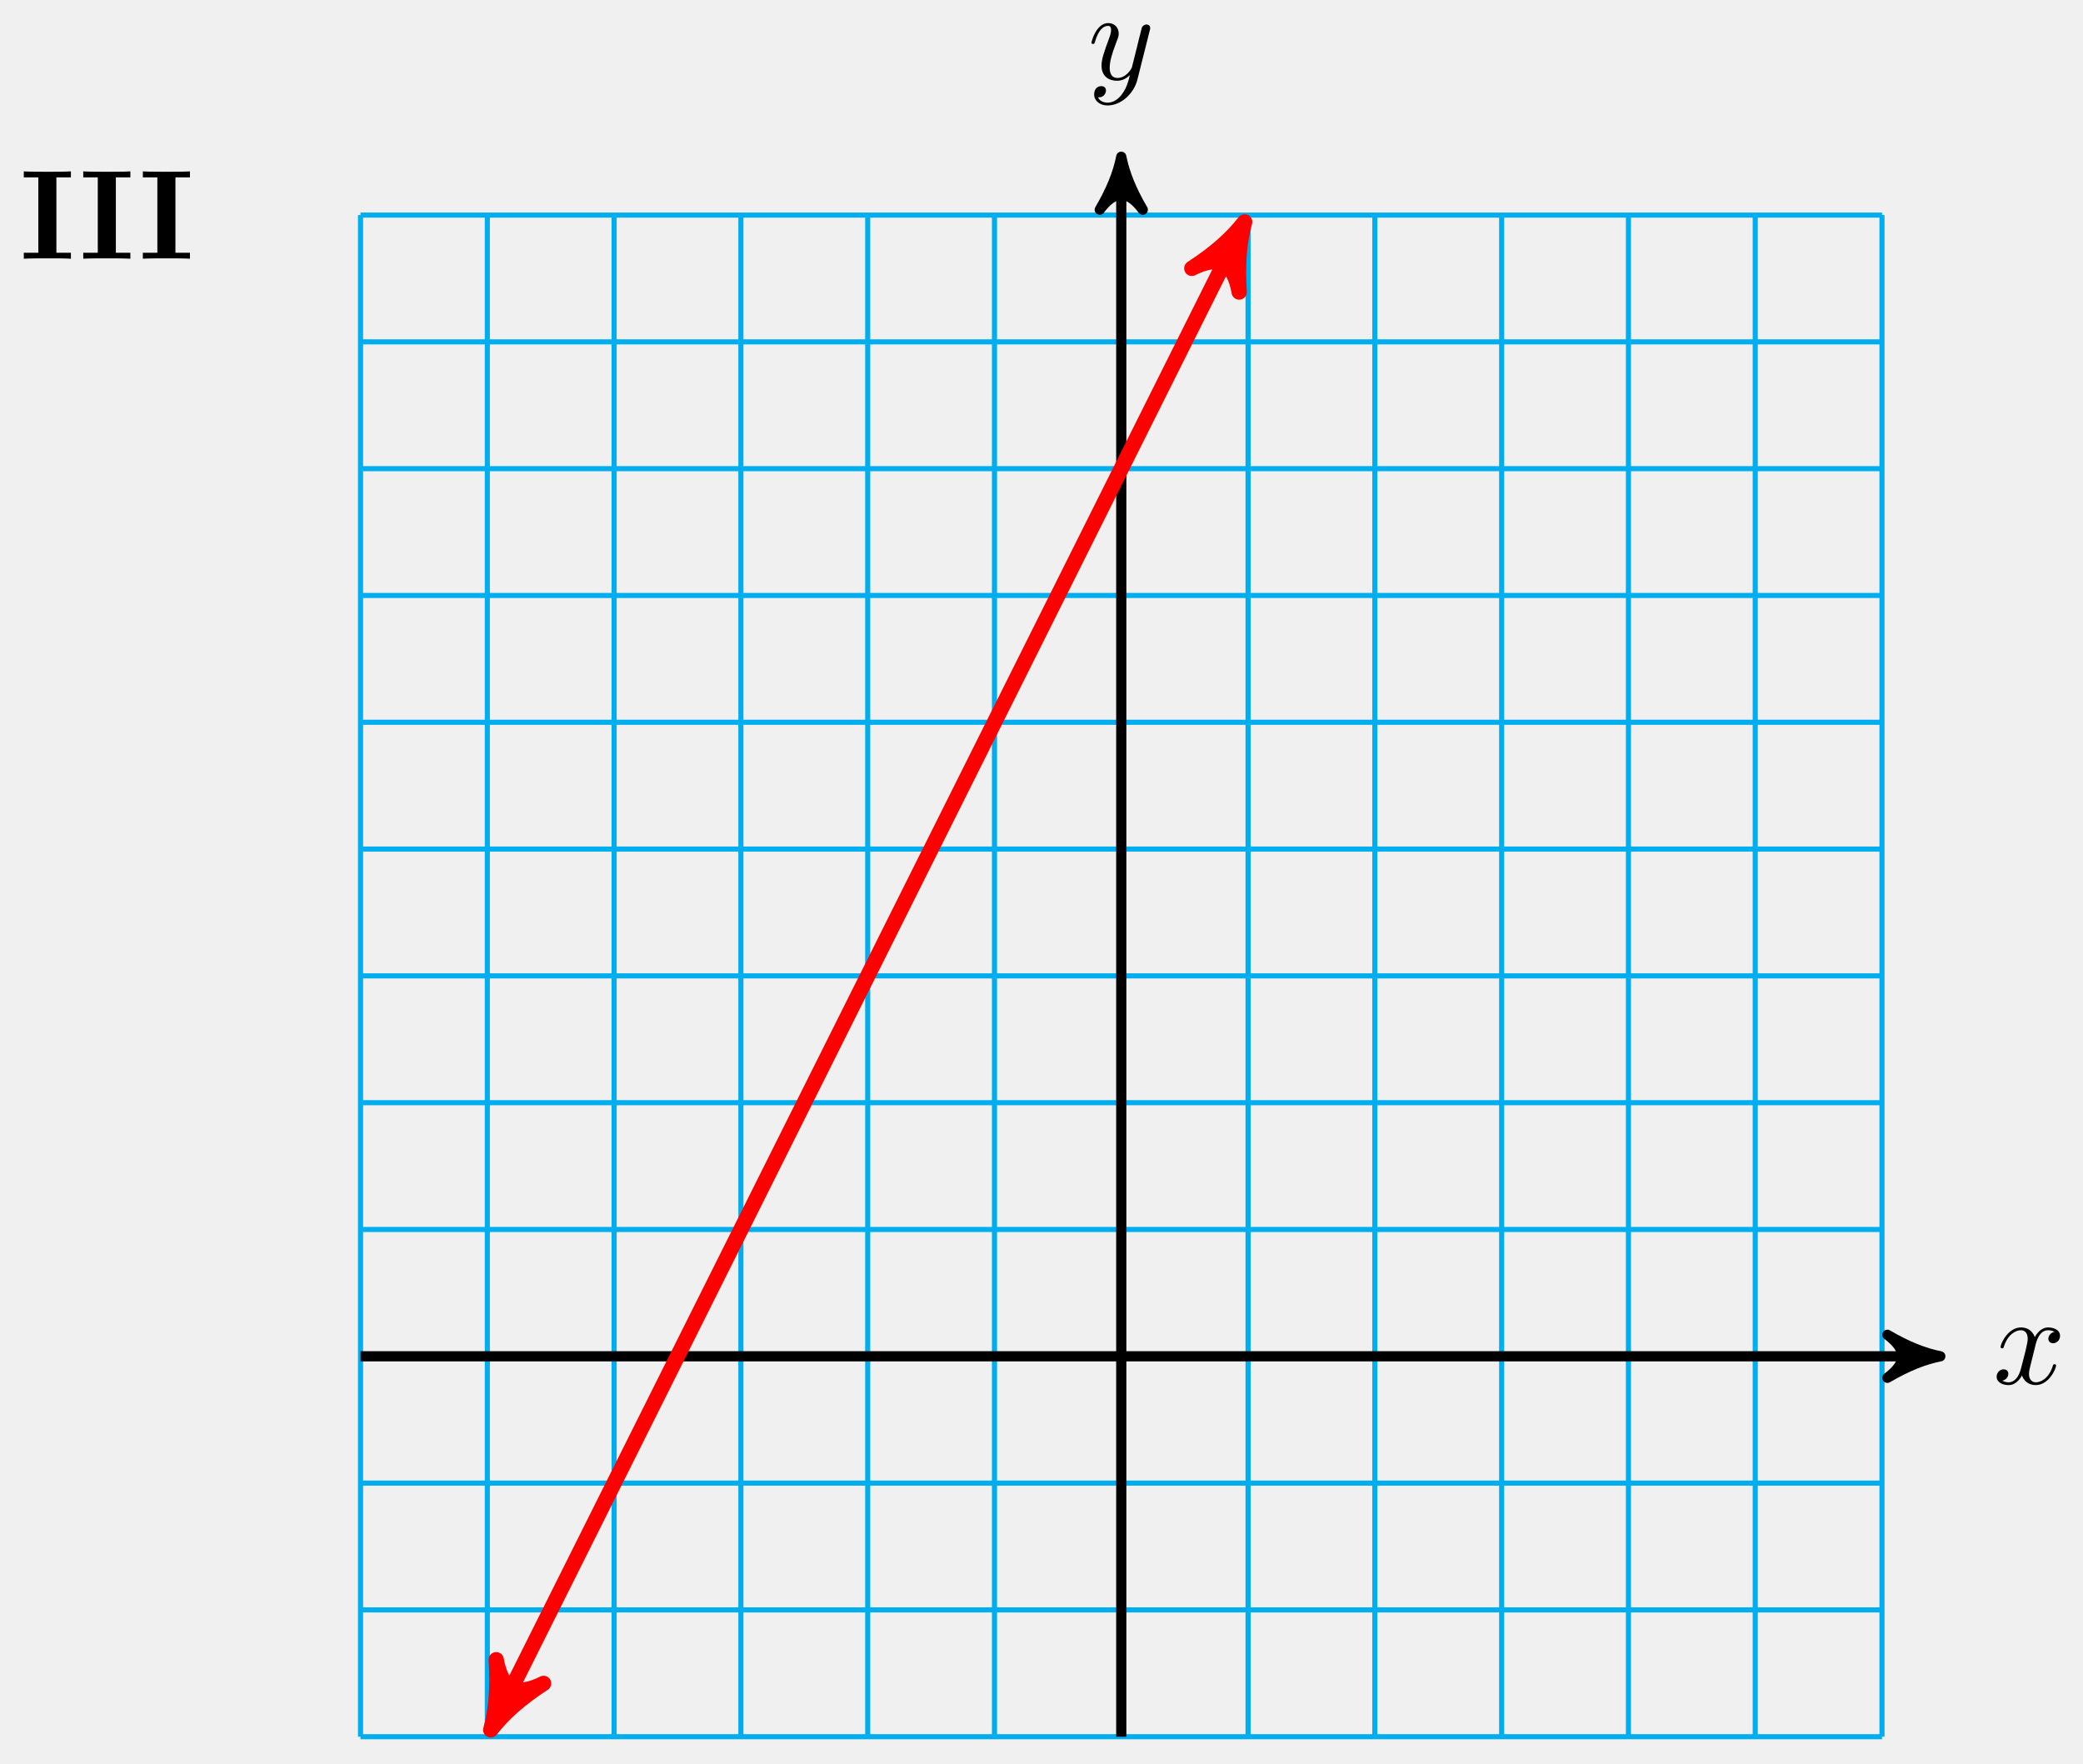
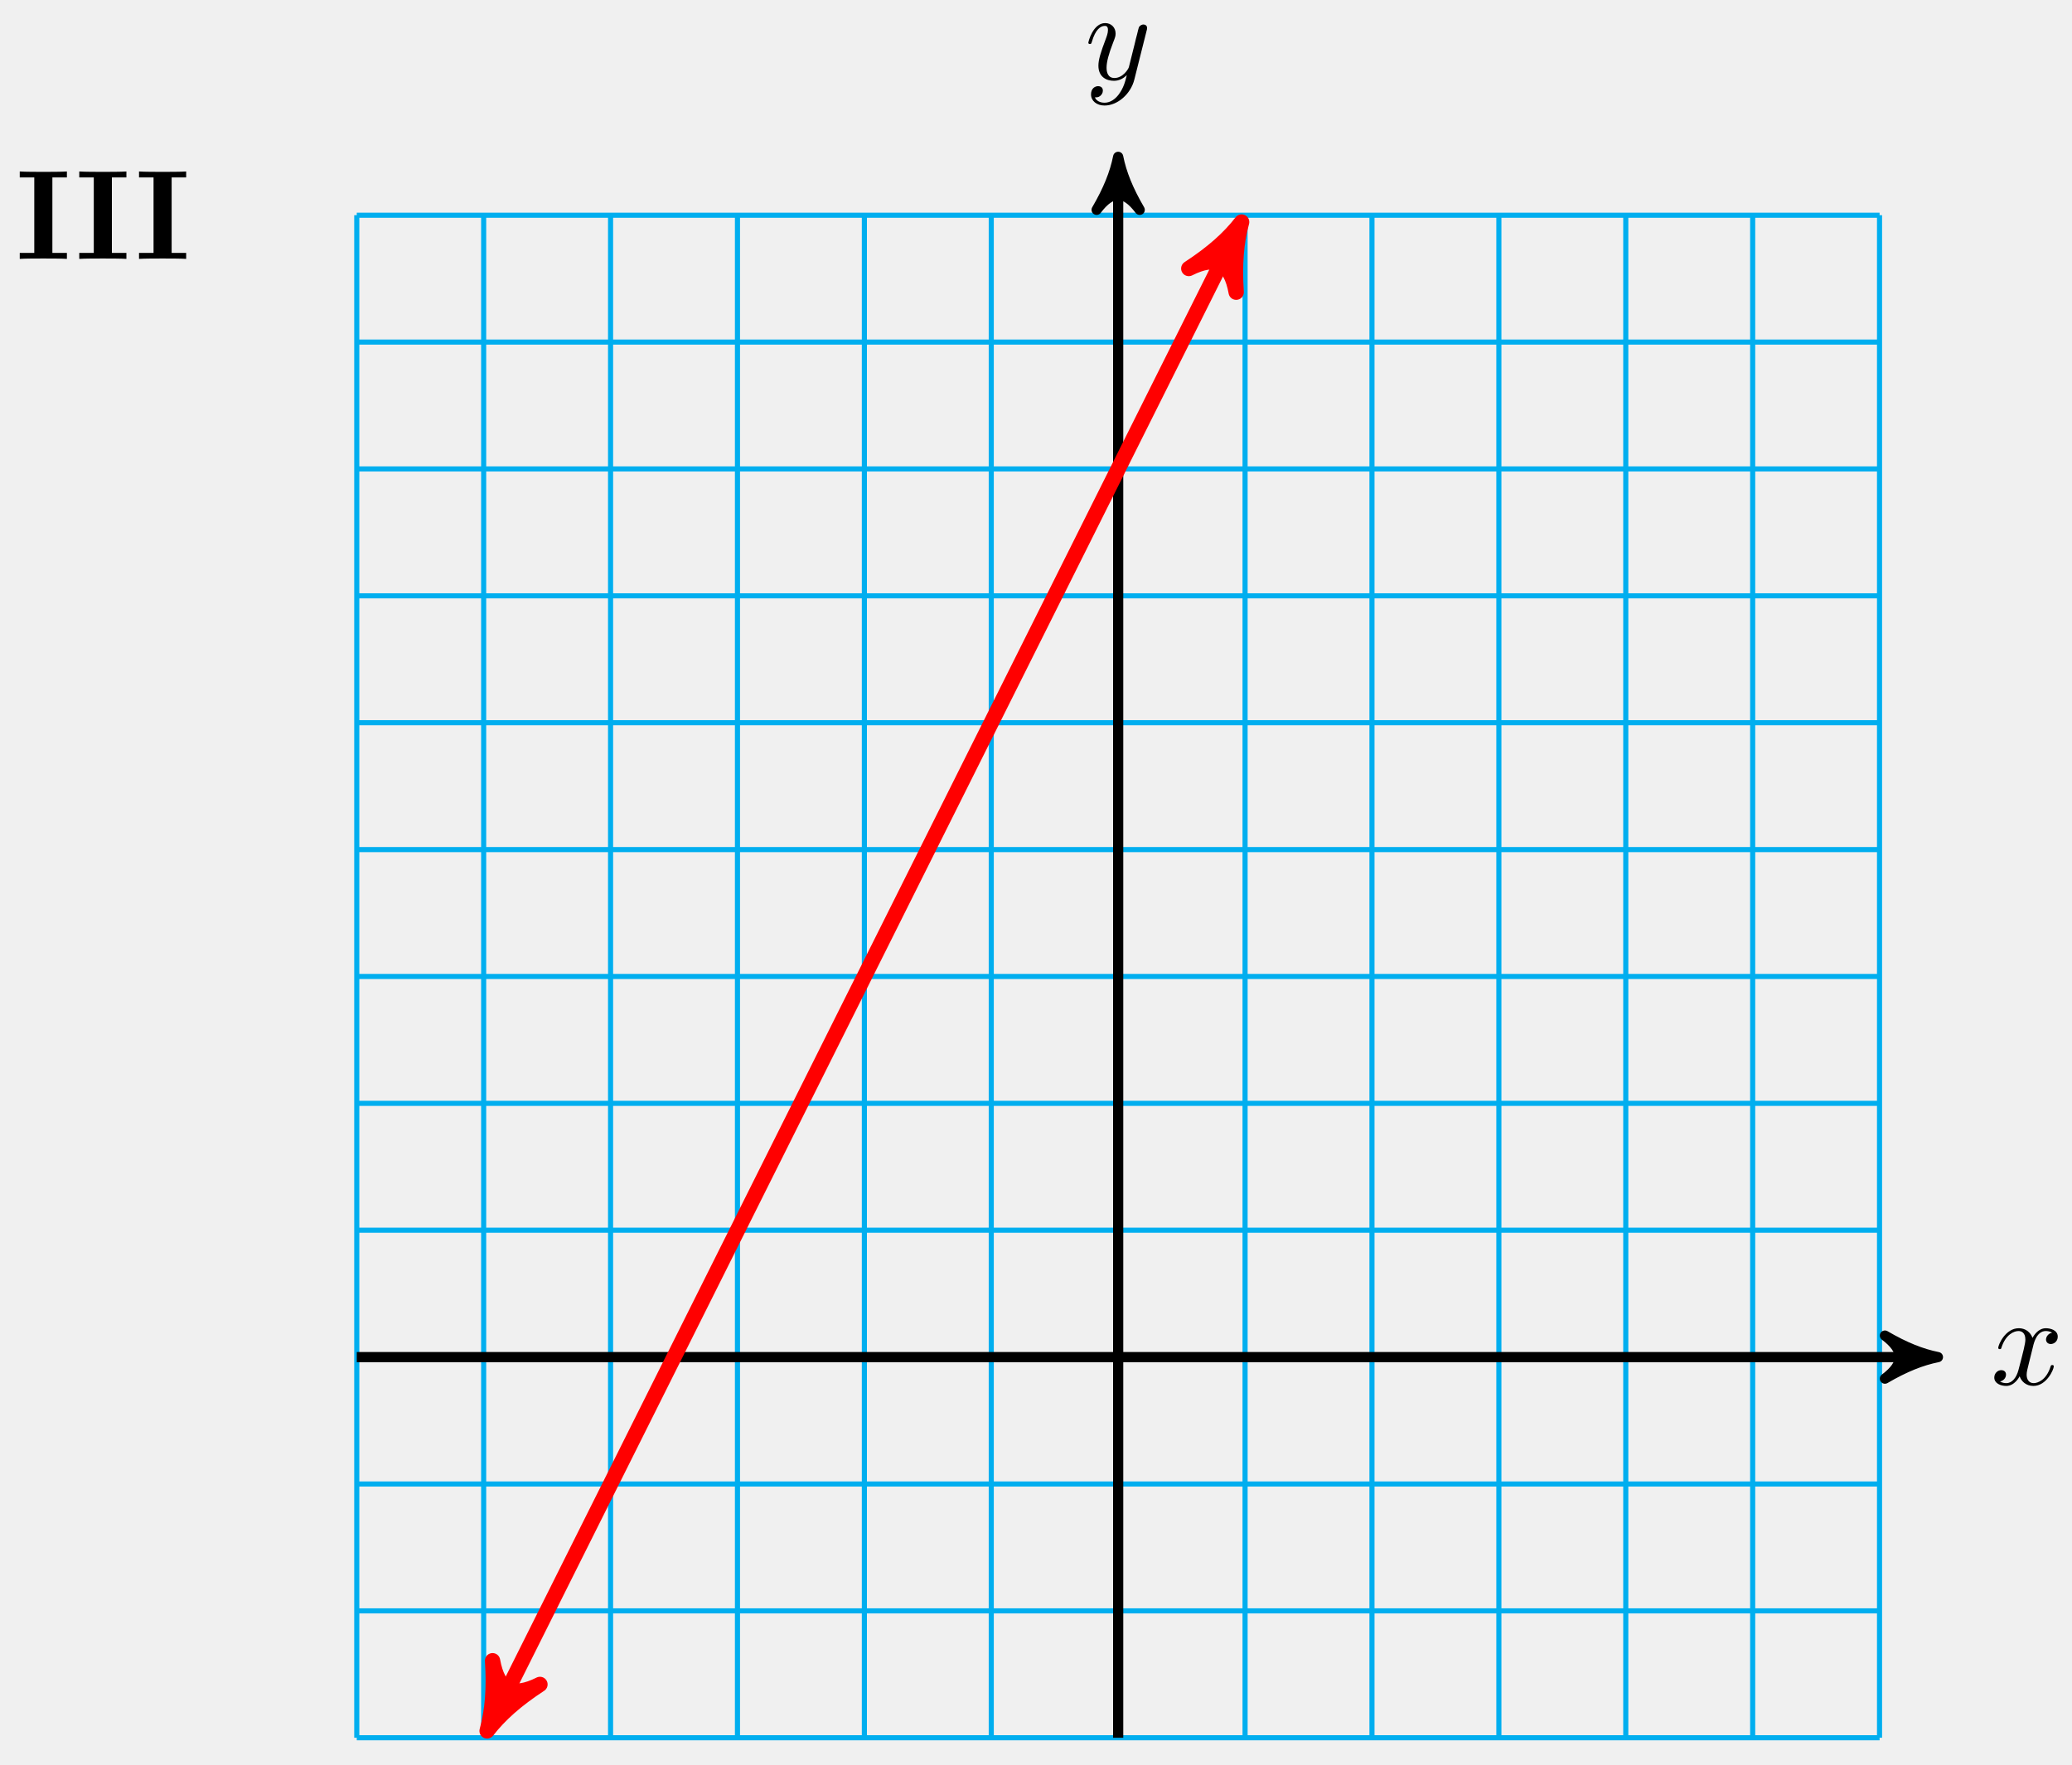
- <svg xmlns="http://www.w3.org/2000/svg" xmlns:xlink="http://www.w3.org/1999/xlink" version="1.1" width="163" height="138" viewBox="0 0 163 138">
+ <svg xmlns="http://www.w3.org/2000/svg" xmlns:xlink="http://www.w3.org/1999/xlink" version="1.1" width="162" height="138" viewBox="0 0 162 138">
  <defs>
    <path id="font_1_1" d="M.334 .302C.34 .328 .363 .42 .433 .42 .438 .42 .462 .42 .483 .407 .455 .402 .435 .377 .435 .353 .435 .337 .446 .318 .473 .318 .495 .318 .527 .336 .527 .376 .527 .428 .468 .442 .434 .442 .376 .442 .341 .389 .329 .366 .304 .432 .25 .442 .221 .442 .117 .442 .06 .313 .06 .288 .06 .278 .07 .278 .072 .278 .08 .278 .083 .28 .085 .289 .119 .395 .185 .42 .219 .42 .238 .42 .273 .411 .273 .353 .273 .322 .256 .255 .219 .115 .203 .053 .168 .011 .124 .011 .118 .011 .095 .011 .074 .024 .099 .029 .121 .05 .121 .078 .121 .105 .099 .113 .084 .113 .054 .113 .029 .087 .029 .055 .029 .009 .079-.011 .123-.011 .189-.011 .225 .059 .228 .065 .24 .028 .276-.011 .336-.011 .439-.011 .496 .118 .496 .143 .496 .153 .487 .153 .484 .153 .475 .153 .473 .149 .471 .142 .438 .035 .37 .011 .338 .011 .299 .011 .283 .043 .283 .077 .283 .099 .289 .121 .3 .165L.334 .302Z" />
    <path id="font_1_2" d="M.486 .381C.49 .395 .49 .397 .49 .404 .49 .422 .476 .431 .461 .431 .451 .431 .435 .425 .426 .41 .424 .405 .416 .374 .412 .356 .405 .33 .398 .303 .392 .276L.347 .096C.343 .081 .3 .011 .234 .011 .183 .011 .172 .055 .172 .092 .172 .138 .189 .2 .223 .288 .239 .329 .243 .34 .243 .36 .243 .405 .211 .442 .161 .442 .066 .442 .029 .297 .029 .288 .029 .278 .039 .278 .041 .278 .051 .278 .052 .28 .057 .296 .084 .39 .124 .42 .158 .42 .166 .42 .183 .42 .183 .388 .183 .363 .173 .337 .166 .318 .126 .212 .108 .155 .108 .108 .108 .019 .171-.011 .23-.011 .269-.011 .303 .006 .331 .034 .318-.018 .306-.067 .266-.12 .24-.154 .202-.183 .156-.183 .142-.183 .097-.18 .08-.141 .096-.141 .109-.141 .123-.129 .133-.12 .143-.107 .143-.088 .143-.057 .116-.053 .106-.053 .083-.053 .05-.069 .05-.118 .05-.168 .094-.205 .156-.205 .259-.205 .362-.114 .39-.001L.486 .381Z" />
    <path id="font_2_65" d="M.403 0V.047H.289V.639H.403V.686C.362 .683 .264 .683 .218 .683 .172 .683 .074 .683 .033 .686V.639H.147V.047H.033V0C.074 .003 .172 .003 .218 .003 .264 .003 .362 .003 .403 0Z" />
    <path id="font_3_65" d="M.333 0V.031H.307C.228 .031 .225 .042 .225 .078V.605C.225 .641 .228 .652 .307 .652H.333V.683C.298 .68 .219 .68 .181 .68 .142 .68 .063 .68 .028 .683V.652H.054C.133 .652 .136 .641 .136 .605V.078C.136 .042 .133 .031 .054 .031H.028V0C.063 .003 .142 .003 .18 .003 .219 .003 .298 .003 .333 0Z" />
  </defs>
-   <path transform="matrix(1.00002,0,0,-1.00006,87.74252,106.1266)" stroke-width=".399" stroke-linecap="butt" stroke-miterlimit="10" stroke-linejoin="miter" fill="none" stroke="#00aeef" d="M-59.529-29.765H59.529M-59.529-19.843H59.529M-59.529-9.922H59.529M-59.529 0H59.529M-59.529 9.922H59.529M-59.529 19.843H59.529M-59.529 29.765H59.529M-59.529 39.686H59.529M-59.529 49.608H59.529M-59.529 59.529H59.529M-59.529 69.451H59.529M-59.529 79.372H59.529M-59.529 89.291H59.529M-59.529-29.765V89.294M-49.608-29.765V89.294M-39.686-29.765V89.294M-29.765-29.765V89.294M-19.843-29.765V89.294M-9.922-29.765V89.294M0-29.765V89.294M9.922-29.765V89.294M19.843-29.765V89.294M29.765-29.765V89.294M39.686-29.765V89.294M49.608-29.765V89.294M59.526-29.765V89.294M59.529 89.294" />
-   <path transform="matrix(1.00002,0,0,-1.00006,87.74252,106.1266)" stroke-width=".797" stroke-linecap="butt" stroke-miterlimit="10" stroke-linejoin="miter" fill="none" stroke="#000000" d="M-59.529 0H63.055" />
-   <path transform="matrix(1.00002,0,0,-1.00006,150.7993,106.1266)" d="M1.036 0C-.259 .259-1.554 .777-3.108 1.684-1.554 .518-1.554-.518-3.108-1.684-1.554-.777-.259-.259 1.036 0Z" />
-   <path transform="matrix(1.00002,0,0,-1.00006,150.7993,106.1266)" stroke-width=".797" stroke-linecap="butt" stroke-linejoin="round" fill="none" stroke="#000000" d="M1.036 0C-.259 .259-1.554 .777-3.108 1.684-1.554 .518-1.554-.518-3.108-1.684-1.554-.777-.259-.259 1.036 0Z" />
-   <use data-text="x" xlink:href="#font_1_1" transform="matrix(9.962799,0,0,-9.963197,155.9529,108.2717)" />
-   <path transform="matrix(1.00002,0,0,-1.00006,87.74252,106.1266)" stroke-width=".797" stroke-linecap="butt" stroke-miterlimit="10" stroke-linejoin="miter" fill="none" stroke="#000000" d="M0-29.765V92.82" />
-   <path transform="matrix(0,-1.00006,-1.00002,-0,87.74252,13.30085)" d="M1.036 0C-.259 .259-1.554 .777-3.108 1.684-1.554 .518-1.554-.518-3.108-1.684-1.554-.777-.259-.259 1.036 0Z" />
-   <path transform="matrix(0,-1.00006,-1.00002,-0,87.74252,13.30085)" stroke-width=".797" stroke-linecap="butt" stroke-linejoin="round" fill="none" stroke="#000000" d="M1.036 0C-.259 .259-1.554 .777-3.108 1.684-1.554 .518-1.554-.518-3.108-1.684-1.554-.777-.259-.259 1.036 0Z" />
-   <use data-text="y" xlink:href="#font_1_2" transform="matrix(9.962799,0,0,-9.963197,85.12147,6.209587)" />
-   <path transform="matrix(1.00002,0,0,-1.00006,87.74252,106.1266)" stroke-width="1.196" stroke-linecap="butt" stroke-miterlimit="10" stroke-linejoin="miter" fill="none" stroke="#ff0000" d="M-48.77-28.09C9.922 89.294 9.922 89.294 9.084 87.619" />
-   <path transform="matrix(-.4471789,.8944137,.894378,.4471968,38.97133,134.2178)" d="M1.275 0C-.319 .319-1.913 .956-3.826 2.072-1.913 .638-1.913-.638-3.826-2.072-1.913-.956-.319-.319 1.275 0Z" fill="#ff0000" />
-   <path transform="matrix(-.4471789,.8944137,.894378,.4471968,38.97133,134.2178)" stroke-width="1.196" stroke-linecap="butt" stroke-linejoin="round" fill="none" stroke="#ff0000" d="M1.275 0C-.319 .319-1.913 .956-3.826 2.072-1.913 .638-1.913-.638-3.826-2.072-1.913-.956-.319-.319 1.275 0Z" />
-   <path transform="matrix(.4471789,-.8944137,-.894378,-.4471968,96.82671,18.50245)" d="M1.275 0C-.319 .319-1.913 .956-3.826 2.072-1.913 .638-1.913-.638-3.826-2.072-1.913-.956-.319-.319 1.275 0Z" fill="#ff0000" />
-   <path transform="matrix(.4471789,-.8944137,-.894378,-.4471968,96.82671,18.50245)" stroke-width="1.196" stroke-linecap="butt" stroke-linejoin="round" fill="none" stroke="#ff0000" d="M1.275 0C-.319 .319-1.913 .956-3.826 2.072-1.913 .638-1.913-.638-3.826-2.072-1.913-.956-.319-.319 1.275 0Z" />
-   <use data-text="I" xlink:href="#font_2_65" transform="matrix(9.962799,0,0,-9.963197,1.533798,20.24443)" />
-   <use data-text="I" xlink:href="#font_2_65" transform="matrix(9.962799,0,0,-9.963197,6.186417,20.24443)" />
-   <use data-text="I" xlink:href="#font_2_65" transform="matrix(9.962799,0,0,-9.963197,10.849,20.24443)" />
-   <use data-text="I" xlink:href="#font_3_65" transform="matrix(9.962799,0,0,-9.963197,2.694824,159.1398)" fill="#ffffff" />
-   <use data-text="I" xlink:href="#font_3_65" transform="matrix(9.962799,0,0,-9.963197,6.560395,159.1398)" fill="#ffffff" />
-   <use data-text="I" xlink:href="#font_3_65" transform="matrix(9.962799,0,0,-9.963197,10.43591,159.1398)" fill="#ffffff" />
+   <path transform="matrix(1.00002,0,0,-1.00006,87.42445,106.1266)" stroke-width=".399" stroke-linecap="butt" stroke-miterlimit="10" stroke-linejoin="miter" fill="none" stroke="#00aeef" d="M-59.529-29.765H59.529M-59.529-19.843H59.529M-59.529-9.922H59.529M-59.529 0H59.529M-59.529 9.922H59.529M-59.529 19.843H59.529M-59.529 29.765H59.529M-59.529 39.686H59.529M-59.529 49.608H59.529M-59.529 59.529H59.529M-59.529 69.451H59.529M-59.529 79.372H59.529M-59.529 89.291H59.529M-59.529-29.765V89.294M-49.608-29.765V89.294M-39.686-29.765V89.294M-29.765-29.765V89.294M-19.843-29.765V89.294M-9.922-29.765V89.294M0-29.765V89.294M9.922-29.765V89.294M19.843-29.765V89.294M29.765-29.765V89.294M39.686-29.765V89.294M49.608-29.765V89.294M59.526-29.765V89.294M59.529 89.294" />
+   <path transform="matrix(1.00002,0,0,-1.00006,87.42445,106.1266)" stroke-width=".797" stroke-linecap="butt" stroke-miterlimit="10" stroke-linejoin="miter" fill="none" stroke="#000000" d="M-59.529 0H63.055" />
+   <path transform="matrix(1.00002,0,0,-1.00006,150.4812,106.1266)" d="M1.036 0C-.259 .259-1.554 .777-3.108 1.684-1.554 .518-1.554-.518-3.108-1.684-1.554-.777-.259-.259 1.036 0Z" />
+   <path transform="matrix(1.00002,0,0,-1.00006,150.4812,106.1266)" stroke-width=".797" stroke-linecap="butt" stroke-linejoin="round" fill="none" stroke="#000000" d="M1.036 0C-.259 .259-1.554 .777-3.108 1.684-1.554 .518-1.554-.518-3.108-1.684-1.554-.777-.259-.259 1.036 0Z" />
+   <use data-text="x" xlink:href="#font_1_1" transform="matrix(9.962799,0,0,-9.963197,155.6348,108.2717)" />
+   <path transform="matrix(1.00002,0,0,-1.00006,87.42445,106.1266)" stroke-width=".797" stroke-linecap="butt" stroke-miterlimit="10" stroke-linejoin="miter" fill="none" stroke="#000000" d="M0-29.765V92.82" />
+   <path transform="matrix(0,-1.00006,-1.00002,-0,87.42445,13.30085)" d="M1.036 0C-.259 .259-1.554 .777-3.108 1.684-1.554 .518-1.554-.518-3.108-1.684-1.554-.777-.259-.259 1.036 0Z" />
+   <path transform="matrix(0,-1.00006,-1.00002,-0,87.42445,13.30085)" stroke-width=".797" stroke-linecap="butt" stroke-linejoin="round" fill="none" stroke="#000000" d="M1.036 0C-.259 .259-1.554 .777-3.108 1.684-1.554 .518-1.554-.518-3.108-1.684-1.554-.777-.259-.259 1.036 0Z" />
+   <use data-text="y" xlink:href="#font_1_2" transform="matrix(9.962799,0,0,-9.963197,84.8034,6.209587)" />
+   <path transform="matrix(1.00002,0,0,-1.00006,87.42445,106.1266)" stroke-width="1.196" stroke-linecap="butt" stroke-miterlimit="10" stroke-linejoin="miter" fill="none" stroke="#ff0000" d="M-48.77-28.09C9.922 89.294 9.922 89.294 9.084 87.619" />
+   <path transform="matrix(-.4471789,.8944137,.894378,.4471968,38.65326,134.2178)" d="M1.275 0C-.319 .319-1.913 .956-3.826 2.072-1.913 .638-1.913-.638-3.826-2.072-1.913-.956-.319-.319 1.275 0Z" fill="#ff0000" />
+   <path transform="matrix(-.4471789,.8944137,.894378,.4471968,38.65326,134.2178)" stroke-width="1.196" stroke-linecap="butt" stroke-linejoin="round" fill="none" stroke="#ff0000" d="M1.275 0C-.319 .319-1.913 .956-3.826 2.072-1.913 .638-1.913-.638-3.826-2.072-1.913-.956-.319-.319 1.275 0Z" />
+   <path transform="matrix(.4471789,-.8944137,-.894378,-.4471968,96.50864,18.50245)" d="M1.275 0C-.319 .319-1.913 .956-3.826 2.072-1.913 .638-1.913-.638-3.826-2.072-1.913-.956-.319-.319 1.275 0Z" fill="#ff0000" />
+   <path transform="matrix(.4471789,-.8944137,-.894378,-.4471968,96.50864,18.50245)" stroke-width="1.196" stroke-linecap="butt" stroke-linejoin="round" fill="none" stroke="#ff0000" d="M1.275 0C-.319 .319-1.913 .956-3.826 2.072-1.913 .638-1.913-.638-3.826-2.072-1.913-.956-.319-.319 1.275 0Z" />
+   <use data-text="I" xlink:href="#font_2_65" transform="matrix(9.962799,0,0,-9.963197,1.215729,20.24443)" />
+   <use data-text="I" xlink:href="#font_2_65" transform="matrix(9.962799,0,0,-9.963197,5.868347,20.24443)" />
+   <use data-text="I" xlink:href="#font_2_65" transform="matrix(9.962799,0,0,-9.963197,10.54091,20.24443)" />
+   <use data-text="I" xlink:href="#font_3_65" transform="matrix(9.962799,0,0,-9.963197,2.376755,159.1398)" fill="#ffffff" />
+   <use data-text="I" xlink:href="#font_3_65" transform="matrix(9.962799,0,0,-9.963197,6.242325,159.1398)" fill="#ffffff" />
+   <use data-text="I" xlink:href="#font_3_65" transform="matrix(9.962799,0,0,-9.963197,10.12781,159.1398)" fill="#ffffff" />
</svg>
